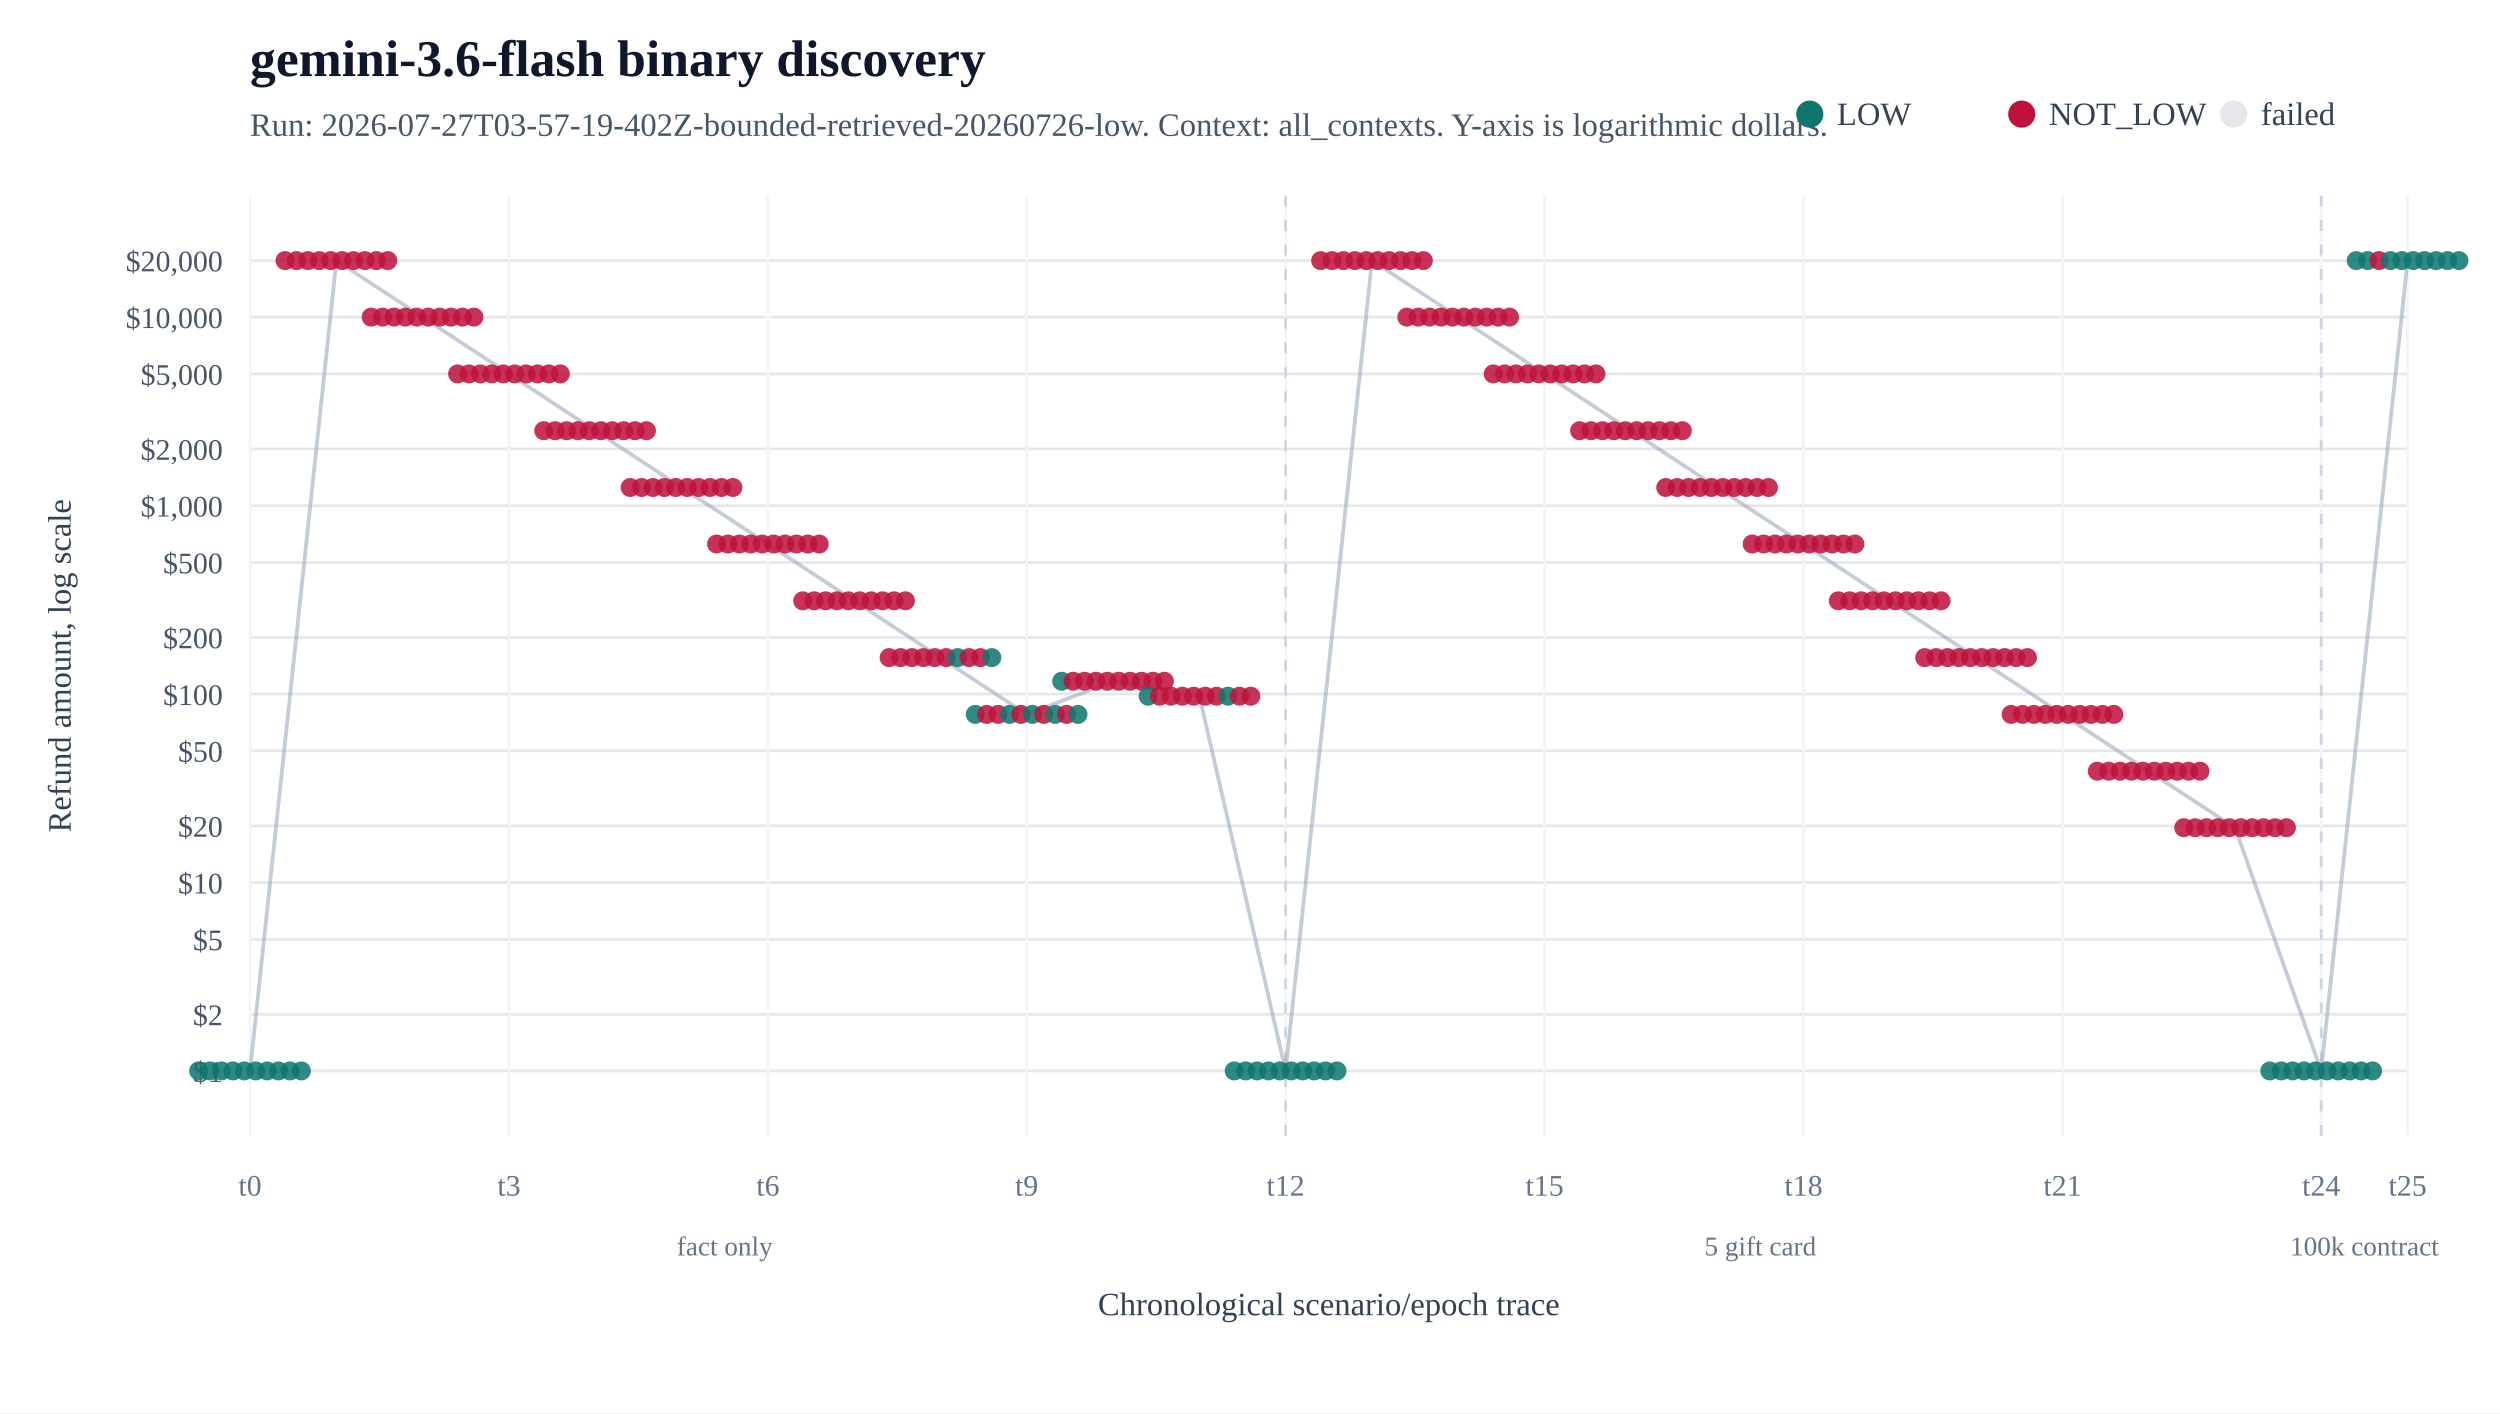
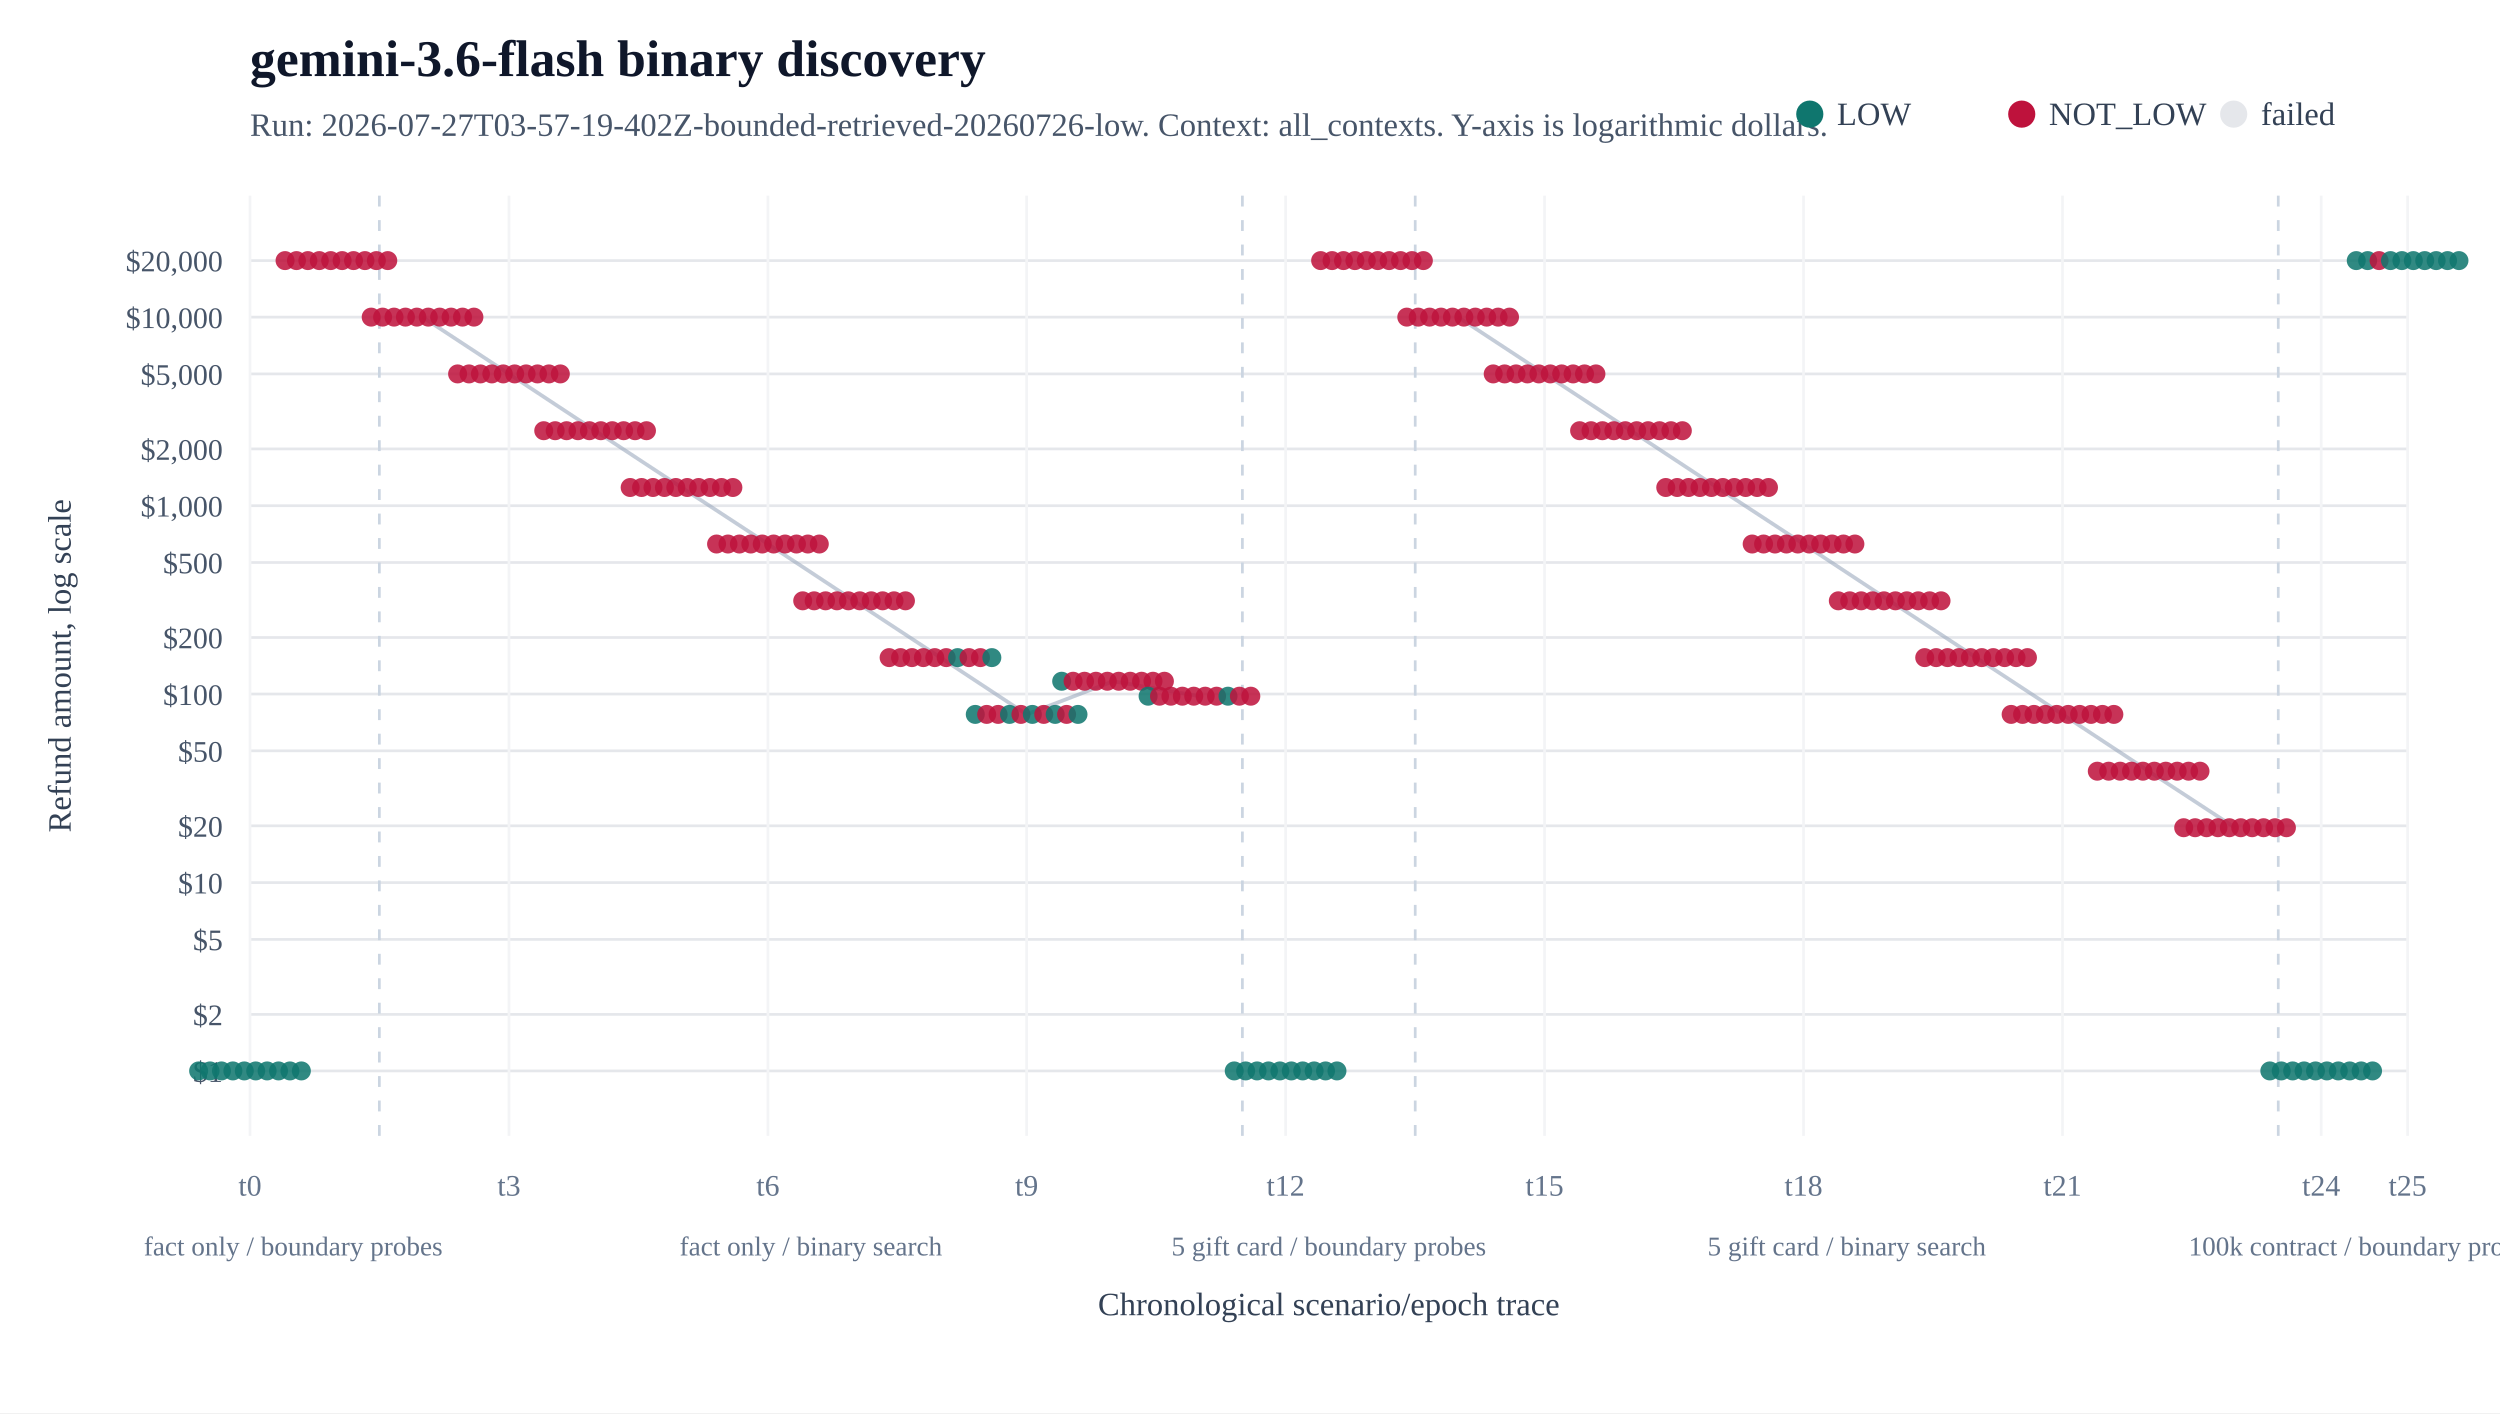
<svg xmlns="http://www.w3.org/2000/svg" width="920" height="520" viewBox="0 0 920 520" role="img" aria-labelledby="title desc">
  <rect width="100%" height="100%" fill="#ffffff" />
  <text x="92" y="28" font-size="19" font-weight="700" fill="#0f172a">gemini-3.6-flash binary discovery</text>
  <text x="92" y="50" font-size="12" fill="#475569">Run: 2026-07-27T03-57-19-402Z-bounded-retrieved-20260726-low. Context: all_contexts. Y-axis is logarithmic dollars.</text>
  <circle cx="666" cy="42" r="5" fill="#0f766e" />
  <text x="676" y="46" font-size="12" fill="#334155">LOW</text>
  <circle cx="744" cy="42" r="5" fill="#be123c" />
  <text x="754" y="46" font-size="12" fill="#334155">NOT_LOW</text>
  <circle cx="822" cy="42" r="5" fill="#e5e7eb" />
  <text x="832" y="46" font-size="12" fill="#334155">failed</text>
  <rect x="92" y="72" width="794" height="346" fill="#ffffff" />
  <line x1="92" y1="394.1" x2="886" y2="394.1" stroke="#e5e7eb" />
  <text x="82" y="398.138" text-anchor="end" font-size="11" fill="#475569">$1</text>
  <line x1="92" y1="373.3" x2="886" y2="373.3" stroke="#e5e7eb" />
  <text x="82" y="377.262" text-anchor="end" font-size="11" fill="#475569">$2</text>
  <line x1="92" y1="345.7" x2="886" y2="345.7" stroke="#e5e7eb" />
  <text x="82" y="349.664" text-anchor="end" font-size="11" fill="#475569">$5</text>
  <line x1="92" y1="324.8" x2="886" y2="324.8" stroke="#e5e7eb" />
  <text x="82" y="328.788" text-anchor="end" font-size="11" fill="#475569">$10</text>
  <line x1="92" y1="303.9" x2="886" y2="303.9" stroke="#e5e7eb" />
  <text x="82" y="307.912" text-anchor="end" font-size="11" fill="#475569">$20</text>
  <line x1="92" y1="276.3" x2="886" y2="276.3" stroke="#e5e7eb" />
  <text x="82" y="280.315" text-anchor="end" font-size="11" fill="#475569">$50</text>
  <line x1="92" y1="255.4" x2="886" y2="255.4" stroke="#e5e7eb" />
  <text x="82" y="259.438" text-anchor="end" font-size="11" fill="#475569">$100</text>
  <line x1="92" y1="234.6" x2="886" y2="234.6" stroke="#e5e7eb" />
  <text x="82" y="238.562" text-anchor="end" font-size="11" fill="#475569">$200</text>
  <line x1="92" y1="207.0" x2="886" y2="207.0" stroke="#e5e7eb" />
  <text x="82" y="210.965" text-anchor="end" font-size="11" fill="#475569">$500</text>
  <line x1="92" y1="186.1" x2="886" y2="186.1" stroke="#e5e7eb" />
  <text x="82" y="190.088" text-anchor="end" font-size="11" fill="#475569">$1,000</text>
  <line x1="92" y1="165.2" x2="886" y2="165.2" stroke="#e5e7eb" />
  <text x="82" y="169.212" text-anchor="end" font-size="11" fill="#475569">$2,000</text>
  <line x1="92" y1="137.6" x2="886" y2="137.6" stroke="#e5e7eb" />
  <text x="82" y="141.615" text-anchor="end" font-size="11" fill="#475569">$5,000</text>
  <line x1="92" y1="116.7" x2="886" y2="116.7" stroke="#e5e7eb" />
  <text x="82" y="120.738" text-anchor="end" font-size="11" fill="#475569">$10,000</text>
  <line x1="92" y1="95.9" x2="886" y2="95.9" stroke="#e5e7eb" />
  <text x="82" y="99.862" text-anchor="end" font-size="11" fill="#475569">$20,000</text>
  <line x1="92.0" y1="72" x2="92.0" y2="418" stroke="#f3f4f6" />
  <text x="92.0" y="440" text-anchor="middle" font-size="11" fill="#64748b">t0</text>
  <line x1="187.3" y1="72" x2="187.3" y2="418" stroke="#f3f4f6" />
  <text x="187.3" y="440" text-anchor="middle" font-size="11" fill="#64748b">t3</text>
  <line x1="282.6" y1="72" x2="282.6" y2="418" stroke="#f3f4f6" />
  <text x="282.6" y="440" text-anchor="middle" font-size="11" fill="#64748b">t6</text>
  <line x1="377.8" y1="72" x2="377.8" y2="418" stroke="#f3f4f6" />
  <text x="377.8" y="440" text-anchor="middle" font-size="11" fill="#64748b">t9</text>
  <line x1="473.1" y1="72" x2="473.1" y2="418" stroke="#f3f4f6" />
  <text x="473.1" y="440" text-anchor="middle" font-size="11" fill="#64748b">t12</text>
  <line x1="568.4" y1="72" x2="568.4" y2="418" stroke="#f3f4f6" />
  <text x="568.4" y="440" text-anchor="middle" font-size="11" fill="#64748b">t15</text>
  <line x1="663.7" y1="72" x2="663.7" y2="418" stroke="#f3f4f6" />
  <text x="663.7" y="440" text-anchor="middle" font-size="11" fill="#64748b">t18</text>
  <line x1="759.0" y1="72" x2="759.0" y2="418" stroke="#f3f4f6" />
  <text x="759.0" y="440" text-anchor="middle" font-size="11" fill="#64748b">t21</text>
  <line x1="854.2" y1="72" x2="854.2" y2="418" stroke="#f3f4f6" />
  <text x="854.2" y="440" text-anchor="middle" font-size="11" fill="#64748b">t24</text>
  <line x1="886.0" y1="72" x2="886.0" y2="418" stroke="#f3f4f6" />
  <text x="886.0" y="440" text-anchor="middle" font-size="11" fill="#64748b">t25</text>
-   <line x1="473.1" y1="72" x2="473.1" y2="418" stroke="#cbd5e1" stroke-dasharray="4 5" />
-   <line x1="854.2" y1="72" x2="854.2" y2="418" stroke="#cbd5e1" stroke-dasharray="4 5" />
-   <polyline points="92.0,394.1 123.8,95.9 155.5,116.7 187.3,137.6 219.0,158.5 250.8,179.4 282.6,200.2 314.3,221.1 346.1,242.0 377.8,262.9 409.6,250.7 441.4,256.2 473.1,394.1 504.9,95.9 536.6,116.7 568.4,137.6 600.2,158.5 631.9,179.4 663.7,200.2 695.4,221.1 727.2,242.0 759.0,262.9 790.7,283.8 822.5,304.6 854.2,394.1 886.0,95.9" fill="none" stroke="#94a3b8" stroke-width="1.4" opacity="0.55" />
+   <line x1="139.6" y1="72" x2="139.6" y2="418" stroke="#cbd5e1" stroke-dasharray="4 5" />
+   <line x1="457.2" y1="72" x2="457.2" y2="418" stroke="#cbd5e1" stroke-dasharray="4 5" />
+   <line x1="520.8" y1="72" x2="520.8" y2="418" stroke="#cbd5e1" stroke-dasharray="4 5" />
+   <line x1="838.4" y1="72" x2="838.4" y2="418" stroke="#cbd5e1" stroke-dasharray="4 5" />
+   <polyline points="155.5,116.7 187.3,137.6 219.0,158.5 250.8,179.4 282.6,200.2 314.3,221.1 346.1,242.0 377.8,262.9 409.6,250.7 441.4,256.2" fill="none" stroke="#94a3b8" stroke-width="1.4" opacity="0.55" />
+   <polyline points="536.6,116.7 568.4,137.6 600.2,158.5 631.9,179.4 663.7,200.2 695.4,221.1 727.2,242.0 759.0,262.9 790.7,283.8 822.5,304.6" fill="none" stroke="#94a3b8" stroke-width="1.4" opacity="0.55" />
  <circle cx="73.1" cy="394.1" r="3.5" fill="#0f766e" opacity="0.86" />
  <circle cx="77.3" cy="394.1" r="3.5" fill="#0f766e" opacity="0.86" />
  <circle cx="81.5" cy="394.1" r="3.5" fill="#0f766e" opacity="0.86" />
  <circle cx="85.7" cy="394.1" r="3.5" fill="#0f766e" opacity="0.86" />
  <circle cx="89.9" cy="394.1" r="3.5" fill="#0f766e" opacity="0.86" />
  <circle cx="94.1" cy="394.1" r="3.5" fill="#0f766e" opacity="0.86" />
  <circle cx="98.3" cy="394.1" r="3.5" fill="#0f766e" opacity="0.86" />
  <circle cx="102.5" cy="394.1" r="3.5" fill="#0f766e" opacity="0.86" />
  <circle cx="106.7" cy="394.1" r="3.5" fill="#0f766e" opacity="0.86" />
  <circle cx="110.9" cy="394.1" r="3.5" fill="#0f766e" opacity="0.86" />
  <circle cx="104.9" cy="95.9" r="3.5" fill="#be123c" opacity="0.86" />
  <circle cx="109.1" cy="95.9" r="3.5" fill="#be123c" opacity="0.86" />
  <circle cx="113.3" cy="95.9" r="3.5" fill="#be123c" opacity="0.86" />
  <circle cx="117.5" cy="95.9" r="3.5" fill="#be123c" opacity="0.86" />
  <circle cx="121.7" cy="95.9" r="3.5" fill="#be123c" opacity="0.86" />
  <circle cx="125.9" cy="95.9" r="3.5" fill="#be123c" opacity="0.86" />
  <circle cx="130.1" cy="95.9" r="3.5" fill="#be123c" opacity="0.86" />
  <circle cx="134.3" cy="95.9" r="3.5" fill="#be123c" opacity="0.86" />
  <circle cx="138.5" cy="95.9" r="3.5" fill="#be123c" opacity="0.86" />
  <circle cx="142.7" cy="95.9" r="3.5" fill="#be123c" opacity="0.86" />
  <circle cx="136.6" cy="116.7" r="3.5" fill="#be123c" opacity="0.86" />
  <circle cx="140.8" cy="116.7" r="3.5" fill="#be123c" opacity="0.86" />
  <circle cx="145.0" cy="116.7" r="3.5" fill="#be123c" opacity="0.86" />
  <circle cx="149.2" cy="116.7" r="3.5" fill="#be123c" opacity="0.86" />
  <circle cx="153.4" cy="116.7" r="3.5" fill="#be123c" opacity="0.86" />
  <circle cx="157.6" cy="116.7" r="3.5" fill="#be123c" opacity="0.86" />
  <circle cx="161.8" cy="116.7" r="3.5" fill="#be123c" opacity="0.86" />
  <circle cx="166.0" cy="116.7" r="3.5" fill="#be123c" opacity="0.86" />
  <circle cx="170.2" cy="116.7" r="3.5" fill="#be123c" opacity="0.86" />
  <circle cx="174.4" cy="116.7" r="3.5" fill="#be123c" opacity="0.86" />
  <circle cx="168.4" cy="137.6" r="3.5" fill="#be123c" opacity="0.86" />
  <circle cx="172.6" cy="137.6" r="3.5" fill="#be123c" opacity="0.86" />
  <circle cx="176.8" cy="137.6" r="3.5" fill="#be123c" opacity="0.86" />
  <circle cx="181.0" cy="137.6" r="3.5" fill="#be123c" opacity="0.86" />
  <circle cx="185.2" cy="137.6" r="3.5" fill="#be123c" opacity="0.86" />
  <circle cx="189.4" cy="137.6" r="3.5" fill="#be123c" opacity="0.86" />
  <circle cx="193.6" cy="137.6" r="3.5" fill="#be123c" opacity="0.86" />
  <circle cx="197.8" cy="137.6" r="3.5" fill="#be123c" opacity="0.86" />
  <circle cx="202.0" cy="137.6" r="3.5" fill="#be123c" opacity="0.86" />
  <circle cx="206.2" cy="137.6" r="3.5" fill="#be123c" opacity="0.86" />
  <circle cx="200.1" cy="158.5" r="3.5" fill="#be123c" opacity="0.86" />
  <circle cx="204.3" cy="158.5" r="3.5" fill="#be123c" opacity="0.86" />
  <circle cx="208.5" cy="158.5" r="3.5" fill="#be123c" opacity="0.86" />
  <circle cx="212.7" cy="158.5" r="3.5" fill="#be123c" opacity="0.86" />
  <circle cx="216.9" cy="158.5" r="3.5" fill="#be123c" opacity="0.86" />
  <circle cx="221.1" cy="158.5" r="3.5" fill="#be123c" opacity="0.86" />
  <circle cx="225.3" cy="158.5" r="3.5" fill="#be123c" opacity="0.86" />
  <circle cx="229.5" cy="158.5" r="3.5" fill="#be123c" opacity="0.86" />
  <circle cx="233.7" cy="158.5" r="3.5" fill="#be123c" opacity="0.86" />
  <circle cx="237.9" cy="158.5" r="3.5" fill="#be123c" opacity="0.86" />
  <circle cx="231.9" cy="179.4" r="3.5" fill="#be123c" opacity="0.86" />
  <circle cx="236.1" cy="179.4" r="3.5" fill="#be123c" opacity="0.86" />
  <circle cx="240.3" cy="179.4" r="3.5" fill="#be123c" opacity="0.86" />
  <circle cx="244.5" cy="179.4" r="3.5" fill="#be123c" opacity="0.86" />
  <circle cx="248.7" cy="179.4" r="3.5" fill="#be123c" opacity="0.86" />
  <circle cx="252.9" cy="179.4" r="3.5" fill="#be123c" opacity="0.86" />
  <circle cx="257.1" cy="179.4" r="3.5" fill="#be123c" opacity="0.86" />
  <circle cx="261.3" cy="179.4" r="3.5" fill="#be123c" opacity="0.86" />
  <circle cx="265.5" cy="179.4" r="3.5" fill="#be123c" opacity="0.86" />
  <circle cx="269.7" cy="179.4" r="3.5" fill="#be123c" opacity="0.86" />
  <circle cx="263.7" cy="200.2" r="3.5" fill="#be123c" opacity="0.86" />
  <circle cx="267.9" cy="200.2" r="3.5" fill="#be123c" opacity="0.86" />
  <circle cx="272.1" cy="200.2" r="3.5" fill="#be123c" opacity="0.86" />
  <circle cx="276.3" cy="200.2" r="3.5" fill="#be123c" opacity="0.86" />
  <circle cx="280.5" cy="200.2" r="3.5" fill="#be123c" opacity="0.86" />
  <circle cx="284.7" cy="200.2" r="3.5" fill="#be123c" opacity="0.86" />
  <circle cx="288.9" cy="200.2" r="3.5" fill="#be123c" opacity="0.86" />
  <circle cx="293.1" cy="200.2" r="3.5" fill="#be123c" opacity="0.86" />
  <circle cx="297.3" cy="200.2" r="3.5" fill="#be123c" opacity="0.86" />
  <circle cx="301.5" cy="200.2" r="3.5" fill="#be123c" opacity="0.86" />
  <circle cx="295.4" cy="221.1" r="3.5" fill="#be123c" opacity="0.86" />
  <circle cx="299.6" cy="221.1" r="3.5" fill="#be123c" opacity="0.86" />
  <circle cx="303.8" cy="221.1" r="3.5" fill="#be123c" opacity="0.86" />
  <circle cx="308.0" cy="221.1" r="3.5" fill="#be123c" opacity="0.86" />
  <circle cx="312.2" cy="221.1" r="3.5" fill="#be123c" opacity="0.86" />
  <circle cx="316.4" cy="221.1" r="3.5" fill="#be123c" opacity="0.86" />
  <circle cx="320.6" cy="221.1" r="3.5" fill="#be123c" opacity="0.86" />
  <circle cx="324.8" cy="221.1" r="3.5" fill="#be123c" opacity="0.86" />
  <circle cx="329.0" cy="221.1" r="3.5" fill="#be123c" opacity="0.86" />
  <circle cx="333.2" cy="221.1" r="3.5" fill="#be123c" opacity="0.86" />
  <circle cx="327.2" cy="242.0" r="3.5" fill="#be123c" opacity="0.86" />
  <circle cx="331.4" cy="242.0" r="3.5" fill="#be123c" opacity="0.86" />
  <circle cx="335.6" cy="242.0" r="3.5" fill="#be123c" opacity="0.86" />
  <circle cx="339.8" cy="242.0" r="3.5" fill="#be123c" opacity="0.86" />
  <circle cx="344.0" cy="242.0" r="3.5" fill="#be123c" opacity="0.86" />
  <circle cx="348.2" cy="242.0" r="3.5" fill="#be123c" opacity="0.86" />
  <circle cx="352.4" cy="242.0" r="3.5" fill="#0f766e" opacity="0.86" />
  <circle cx="356.6" cy="242.0" r="3.5" fill="#be123c" opacity="0.86" />
  <circle cx="360.8" cy="242.0" r="3.5" fill="#be123c" opacity="0.86" />
  <circle cx="365.0" cy="242.0" r="3.5" fill="#0f766e" opacity="0.86" />
  <circle cx="358.9" cy="262.9" r="3.5" fill="#0f766e" opacity="0.86" />
  <circle cx="363.1" cy="262.9" r="3.5" fill="#be123c" opacity="0.86" />
  <circle cx="367.3" cy="262.9" r="3.5" fill="#be123c" opacity="0.86" />
  <circle cx="371.5" cy="262.9" r="3.5" fill="#0f766e" opacity="0.86" />
  <circle cx="375.7" cy="262.9" r="3.5" fill="#be123c" opacity="0.86" />
  <circle cx="379.9" cy="262.9" r="3.5" fill="#0f766e" opacity="0.86" />
  <circle cx="384.1" cy="262.9" r="3.5" fill="#be123c" opacity="0.86" />
  <circle cx="388.3" cy="262.9" r="3.5" fill="#0f766e" opacity="0.86" />
  <circle cx="392.5" cy="262.9" r="3.5" fill="#be123c" opacity="0.86" />
  <circle cx="396.7" cy="262.9" r="3.5" fill="#0f766e" opacity="0.86" />
  <circle cx="390.7" cy="250.7" r="3.5" fill="#0f766e" opacity="0.86" />
  <circle cx="394.9" cy="250.7" r="3.5" fill="#be123c" opacity="0.86" />
  <circle cx="399.1" cy="250.7" r="3.5" fill="#be123c" opacity="0.86" />
  <circle cx="403.3" cy="250.7" r="3.5" fill="#be123c" opacity="0.86" />
  <circle cx="407.5" cy="250.7" r="3.5" fill="#be123c" opacity="0.86" />
  <circle cx="411.7" cy="250.7" r="3.5" fill="#be123c" opacity="0.86" />
  <circle cx="415.9" cy="250.7" r="3.5" fill="#be123c" opacity="0.86" />
  <circle cx="420.1" cy="250.7" r="3.5" fill="#be123c" opacity="0.86" />
  <circle cx="424.3" cy="250.7" r="3.5" fill="#be123c" opacity="0.86" />
  <circle cx="428.5" cy="250.7" r="3.5" fill="#be123c" opacity="0.86" />
  <circle cx="422.5" cy="256.2" r="3.5" fill="#0f766e" opacity="0.86" />
  <circle cx="426.7" cy="256.2" r="3.5" fill="#be123c" opacity="0.86" />
  <circle cx="430.9" cy="256.2" r="3.5" fill="#be123c" opacity="0.86" />
  <circle cx="435.1" cy="256.2" r="3.5" fill="#be123c" opacity="0.86" />
  <circle cx="439.3" cy="256.2" r="3.5" fill="#be123c" opacity="0.86" />
  <circle cx="443.5" cy="256.2" r="3.5" fill="#be123c" opacity="0.86" />
  <circle cx="447.7" cy="256.2" r="3.5" fill="#be123c" opacity="0.86" />
  <circle cx="451.9" cy="256.2" r="3.5" fill="#0f766e" opacity="0.86" />
  <circle cx="456.1" cy="256.2" r="3.5" fill="#be123c" opacity="0.86" />
  <circle cx="460.3" cy="256.2" r="3.5" fill="#be123c" opacity="0.86" />
  <circle cx="454.2" cy="394.1" r="3.5" fill="#0f766e" opacity="0.86" />
  <circle cx="458.4" cy="394.1" r="3.5" fill="#0f766e" opacity="0.86" />
  <circle cx="462.6" cy="394.1" r="3.5" fill="#0f766e" opacity="0.86" />
  <circle cx="466.8" cy="394.1" r="3.5" fill="#0f766e" opacity="0.86" />
  <circle cx="471.0" cy="394.1" r="3.5" fill="#0f766e" opacity="0.86" />
  <circle cx="475.2" cy="394.1" r="3.5" fill="#0f766e" opacity="0.86" />
  <circle cx="479.4" cy="394.1" r="3.5" fill="#0f766e" opacity="0.86" />
  <circle cx="483.6" cy="394.1" r="3.5" fill="#0f766e" opacity="0.86" />
  <circle cx="487.8" cy="394.1" r="3.5" fill="#0f766e" opacity="0.86" />
  <circle cx="492.0" cy="394.1" r="3.5" fill="#0f766e" opacity="0.86" />
  <circle cx="486.0" cy="95.9" r="3.5" fill="#be123c" opacity="0.86" />
  <circle cx="490.2" cy="95.9" r="3.5" fill="#be123c" opacity="0.86" />
  <circle cx="494.4" cy="95.9" r="3.5" fill="#be123c" opacity="0.86" />
  <circle cx="498.6" cy="95.9" r="3.5" fill="#be123c" opacity="0.86" />
  <circle cx="502.8" cy="95.9" r="3.5" fill="#be123c" opacity="0.86" />
  <circle cx="507.0" cy="95.9" r="3.5" fill="#be123c" opacity="0.86" />
  <circle cx="511.2" cy="95.9" r="3.5" fill="#be123c" opacity="0.86" />
  <circle cx="515.4" cy="95.9" r="3.5" fill="#be123c" opacity="0.86" />
  <circle cx="519.6" cy="95.9" r="3.5" fill="#be123c" opacity="0.86" />
  <circle cx="523.8" cy="95.9" r="3.5" fill="#be123c" opacity="0.86" />
  <circle cx="517.7" cy="116.7" r="3.5" fill="#be123c" opacity="0.86" />
  <circle cx="521.9" cy="116.7" r="3.5" fill="#be123c" opacity="0.86" />
  <circle cx="526.1" cy="116.7" r="3.5" fill="#be123c" opacity="0.86" />
  <circle cx="530.3" cy="116.7" r="3.5" fill="#be123c" opacity="0.86" />
  <circle cx="534.5" cy="116.7" r="3.5" fill="#be123c" opacity="0.86" />
  <circle cx="538.7" cy="116.7" r="3.5" fill="#be123c" opacity="0.86" />
  <circle cx="542.9" cy="116.7" r="3.5" fill="#be123c" opacity="0.86" />
  <circle cx="547.1" cy="116.7" r="3.5" fill="#be123c" opacity="0.86" />
  <circle cx="551.3" cy="116.7" r="3.5" fill="#be123c" opacity="0.86" />
  <circle cx="555.5" cy="116.7" r="3.5" fill="#be123c" opacity="0.86" />
  <circle cx="549.5" cy="137.6" r="3.5" fill="#be123c" opacity="0.86" />
  <circle cx="553.7" cy="137.6" r="3.5" fill="#be123c" opacity="0.86" />
  <circle cx="557.9" cy="137.6" r="3.5" fill="#be123c" opacity="0.86" />
  <circle cx="562.1" cy="137.6" r="3.5" fill="#be123c" opacity="0.86" />
  <circle cx="566.3" cy="137.6" r="3.5" fill="#be123c" opacity="0.86" />
  <circle cx="570.5" cy="137.6" r="3.5" fill="#be123c" opacity="0.86" />
  <circle cx="574.7" cy="137.6" r="3.5" fill="#be123c" opacity="0.86" />
  <circle cx="578.9" cy="137.6" r="3.5" fill="#be123c" opacity="0.86" />
  <circle cx="583.1" cy="137.6" r="3.5" fill="#be123c" opacity="0.86" />
  <circle cx="587.3" cy="137.6" r="3.5" fill="#be123c" opacity="0.86" />
  <circle cx="581.3" cy="158.5" r="3.5" fill="#be123c" opacity="0.86" />
  <circle cx="585.5" cy="158.5" r="3.5" fill="#be123c" opacity="0.86" />
  <circle cx="589.7" cy="158.5" r="3.5" fill="#be123c" opacity="0.86" />
  <circle cx="593.9" cy="158.5" r="3.5" fill="#be123c" opacity="0.86" />
  <circle cx="598.1" cy="158.5" r="3.5" fill="#be123c" opacity="0.86" />
  <circle cx="602.3" cy="158.5" r="3.5" fill="#be123c" opacity="0.86" />
  <circle cx="606.5" cy="158.5" r="3.5" fill="#be123c" opacity="0.86" />
  <circle cx="610.7" cy="158.5" r="3.5" fill="#be123c" opacity="0.86" />
  <circle cx="614.9" cy="158.5" r="3.5" fill="#be123c" opacity="0.86" />
  <circle cx="619.1" cy="158.5" r="3.5" fill="#be123c" opacity="0.86" />
  <circle cx="613.0" cy="179.4" r="3.5" fill="#be123c" opacity="0.86" />
  <circle cx="617.2" cy="179.4" r="3.5" fill="#be123c" opacity="0.86" />
  <circle cx="621.4" cy="179.4" r="3.5" fill="#be123c" opacity="0.86" />
  <circle cx="625.6" cy="179.4" r="3.5" fill="#be123c" opacity="0.86" />
  <circle cx="629.8" cy="179.4" r="3.5" fill="#be123c" opacity="0.86" />
  <circle cx="634.0" cy="179.4" r="3.5" fill="#be123c" opacity="0.86" />
  <circle cx="638.2" cy="179.4" r="3.5" fill="#be123c" opacity="0.86" />
  <circle cx="642.4" cy="179.4" r="3.5" fill="#be123c" opacity="0.86" />
  <circle cx="646.6" cy="179.4" r="3.5" fill="#be123c" opacity="0.86" />
  <circle cx="650.8" cy="179.4" r="3.5" fill="#be123c" opacity="0.86" />
  <circle cx="644.8" cy="200.2" r="3.5" fill="#be123c" opacity="0.86" />
  <circle cx="649.0" cy="200.2" r="3.5" fill="#be123c" opacity="0.86" />
  <circle cx="653.2" cy="200.2" r="3.5" fill="#be123c" opacity="0.86" />
  <circle cx="657.4" cy="200.2" r="3.5" fill="#be123c" opacity="0.86" />
  <circle cx="661.6" cy="200.2" r="3.5" fill="#be123c" opacity="0.86" />
  <circle cx="665.8" cy="200.2" r="3.5" fill="#be123c" opacity="0.86" />
  <circle cx="670.0" cy="200.2" r="3.5" fill="#be123c" opacity="0.86" />
  <circle cx="674.2" cy="200.2" r="3.5" fill="#be123c" opacity="0.86" />
  <circle cx="678.4" cy="200.2" r="3.5" fill="#be123c" opacity="0.86" />
  <circle cx="682.6" cy="200.2" r="3.5" fill="#be123c" opacity="0.86" />
  <circle cx="676.5" cy="221.1" r="3.5" fill="#be123c" opacity="0.86" />
  <circle cx="680.7" cy="221.1" r="3.5" fill="#be123c" opacity="0.86" />
  <circle cx="684.9" cy="221.1" r="3.5" fill="#be123c" opacity="0.86" />
  <circle cx="689.1" cy="221.1" r="3.5" fill="#be123c" opacity="0.86" />
  <circle cx="693.3" cy="221.1" r="3.5" fill="#be123c" opacity="0.86" />
  <circle cx="697.5" cy="221.1" r="3.5" fill="#be123c" opacity="0.86" />
  <circle cx="701.7" cy="221.1" r="3.5" fill="#be123c" opacity="0.86" />
  <circle cx="705.9" cy="221.1" r="3.5" fill="#be123c" opacity="0.86" />
  <circle cx="710.1" cy="221.1" r="3.5" fill="#be123c" opacity="0.86" />
  <circle cx="714.3" cy="221.1" r="3.5" fill="#be123c" opacity="0.86" />
  <circle cx="708.3" cy="242.0" r="3.5" fill="#be123c" opacity="0.86" />
  <circle cx="712.5" cy="242.0" r="3.5" fill="#be123c" opacity="0.86" />
  <circle cx="716.7" cy="242.0" r="3.5" fill="#be123c" opacity="0.86" />
  <circle cx="720.9" cy="242.0" r="3.5" fill="#be123c" opacity="0.86" />
  <circle cx="725.1" cy="242.0" r="3.5" fill="#be123c" opacity="0.86" />
  <circle cx="729.3" cy="242.0" r="3.5" fill="#be123c" opacity="0.86" />
  <circle cx="733.5" cy="242.0" r="3.5" fill="#be123c" opacity="0.86" />
  <circle cx="737.7" cy="242.0" r="3.5" fill="#be123c" opacity="0.86" />
  <circle cx="741.9" cy="242.0" r="3.5" fill="#be123c" opacity="0.86" />
  <circle cx="746.1" cy="242.0" r="3.5" fill="#be123c" opacity="0.86" />
  <circle cx="740.1" cy="262.9" r="3.5" fill="#be123c" opacity="0.86" />
  <circle cx="744.3" cy="262.9" r="3.5" fill="#be123c" opacity="0.86" />
  <circle cx="748.5" cy="262.9" r="3.5" fill="#be123c" opacity="0.86" />
  <circle cx="752.7" cy="262.9" r="3.5" fill="#be123c" opacity="0.86" />
  <circle cx="756.9" cy="262.9" r="3.5" fill="#be123c" opacity="0.86" />
  <circle cx="761.1" cy="262.9" r="3.5" fill="#be123c" opacity="0.86" />
  <circle cx="765.3" cy="262.9" r="3.5" fill="#be123c" opacity="0.86" />
  <circle cx="769.5" cy="262.9" r="3.5" fill="#be123c" opacity="0.86" />
  <circle cx="773.7" cy="262.9" r="3.5" fill="#be123c" opacity="0.86" />
  <circle cx="777.9" cy="262.9" r="3.5" fill="#be123c" opacity="0.86" />
  <circle cx="771.8" cy="283.8" r="3.5" fill="#be123c" opacity="0.86" />
  <circle cx="776.0" cy="283.8" r="3.5" fill="#be123c" opacity="0.86" />
  <circle cx="780.2" cy="283.8" r="3.5" fill="#be123c" opacity="0.86" />
  <circle cx="784.4" cy="283.8" r="3.5" fill="#be123c" opacity="0.86" />
  <circle cx="788.6" cy="283.8" r="3.5" fill="#be123c" opacity="0.86" />
  <circle cx="792.8" cy="283.8" r="3.5" fill="#be123c" opacity="0.86" />
  <circle cx="797.0" cy="283.8" r="3.5" fill="#be123c" opacity="0.86" />
  <circle cx="801.2" cy="283.8" r="3.5" fill="#be123c" opacity="0.86" />
  <circle cx="805.4" cy="283.8" r="3.5" fill="#be123c" opacity="0.86" />
  <circle cx="809.6" cy="283.8" r="3.5" fill="#be123c" opacity="0.86" />
  <circle cx="803.6" cy="304.6" r="3.5" fill="#be123c" opacity="0.86" />
  <circle cx="807.8" cy="304.6" r="3.5" fill="#be123c" opacity="0.86" />
  <circle cx="812.0" cy="304.6" r="3.5" fill="#be123c" opacity="0.86" />
  <circle cx="816.2" cy="304.6" r="3.5" fill="#be123c" opacity="0.86" />
  <circle cx="820.4" cy="304.6" r="3.5" fill="#be123c" opacity="0.86" />
  <circle cx="824.6" cy="304.6" r="3.5" fill="#be123c" opacity="0.86" />
  <circle cx="828.8" cy="304.6" r="3.5" fill="#be123c" opacity="0.86" />
  <circle cx="833.0" cy="304.6" r="3.5" fill="#be123c" opacity="0.86" />
  <circle cx="837.2" cy="304.6" r="3.5" fill="#be123c" opacity="0.86" />
  <circle cx="841.4" cy="304.6" r="3.5" fill="#be123c" opacity="0.86" />
  <circle cx="835.3" cy="394.1" r="3.5" fill="#0f766e" opacity="0.86" />
  <circle cx="839.5" cy="394.1" r="3.5" fill="#0f766e" opacity="0.86" />
  <circle cx="843.7" cy="394.1" r="3.5" fill="#0f766e" opacity="0.86" />
  <circle cx="847.9" cy="394.1" r="3.5" fill="#0f766e" opacity="0.86" />
  <circle cx="852.1" cy="394.1" r="3.5" fill="#0f766e" opacity="0.86" />
  <circle cx="856.3" cy="394.1" r="3.5" fill="#0f766e" opacity="0.86" />
  <circle cx="860.5" cy="394.1" r="3.5" fill="#0f766e" opacity="0.86" />
  <circle cx="864.7" cy="394.1" r="3.5" fill="#0f766e" opacity="0.86" />
  <circle cx="868.9" cy="394.1" r="3.5" fill="#0f766e" opacity="0.86" />
  <circle cx="873.1" cy="394.1" r="3.5" fill="#0f766e" opacity="0.86" />
  <circle cx="867.1" cy="95.9" r="3.5" fill="#0f766e" opacity="0.86" />
  <circle cx="871.3" cy="95.9" r="3.5" fill="#0f766e" opacity="0.86" />
  <circle cx="875.5" cy="95.9" r="3.5" fill="#be123c" opacity="0.86" />
  <circle cx="879.7" cy="95.9" r="3.5" fill="#0f766e" opacity="0.86" />
  <circle cx="883.9" cy="95.9" r="3.5" fill="#0f766e" opacity="0.86" />
  <circle cx="888.1" cy="95.9" r="3.5" fill="#0f766e" opacity="0.86" />
  <circle cx="892.3" cy="95.9" r="3.5" fill="#0f766e" opacity="0.86" />
  <circle cx="896.5" cy="95.9" r="3.5" fill="#0f766e" opacity="0.86" />
  <circle cx="900.7" cy="95.9" r="3.5" fill="#0f766e" opacity="0.86" />
  <circle cx="904.9" cy="95.9" r="3.5" fill="#0f766e" opacity="0.86" />
-   <text x="266.7" y="462" text-anchor="middle" font-size="10" fill="#64748b">fact only</text>
-   <text x="647.8" y="462" text-anchor="middle" font-size="10" fill="#64748b">5 gift card</text>
-   <text x="870.1" y="462" text-anchor="middle" font-size="10" fill="#64748b">100k contract</text>
+   <text x="107.9" y="462" text-anchor="middle" font-size="10" fill="#64748b">fact only / boundary probes</text>
+   <text x="298.4" y="462" text-anchor="middle" font-size="10" fill="#64748b">fact only / binary search</text>
+   <text x="489.0" y="462" text-anchor="middle" font-size="10" fill="#64748b">5 gift card / boundary probes</text>
+   <text x="679.6" y="462" text-anchor="middle" font-size="10" fill="#64748b">5 gift card / binary search</text>
+   <text x="870.1" y="462" text-anchor="middle" font-size="10" fill="#64748b">100k contract / boundary probes</text>
  <text x="489" y="484" text-anchor="middle" font-size="12" fill="#334155">Chronological scenario/epoch trace</text>
  <text transform="translate(26 245) rotate(-90)" text-anchor="middle" font-size="12" fill="#334155">Refund amount, log scale</text>
</svg>
